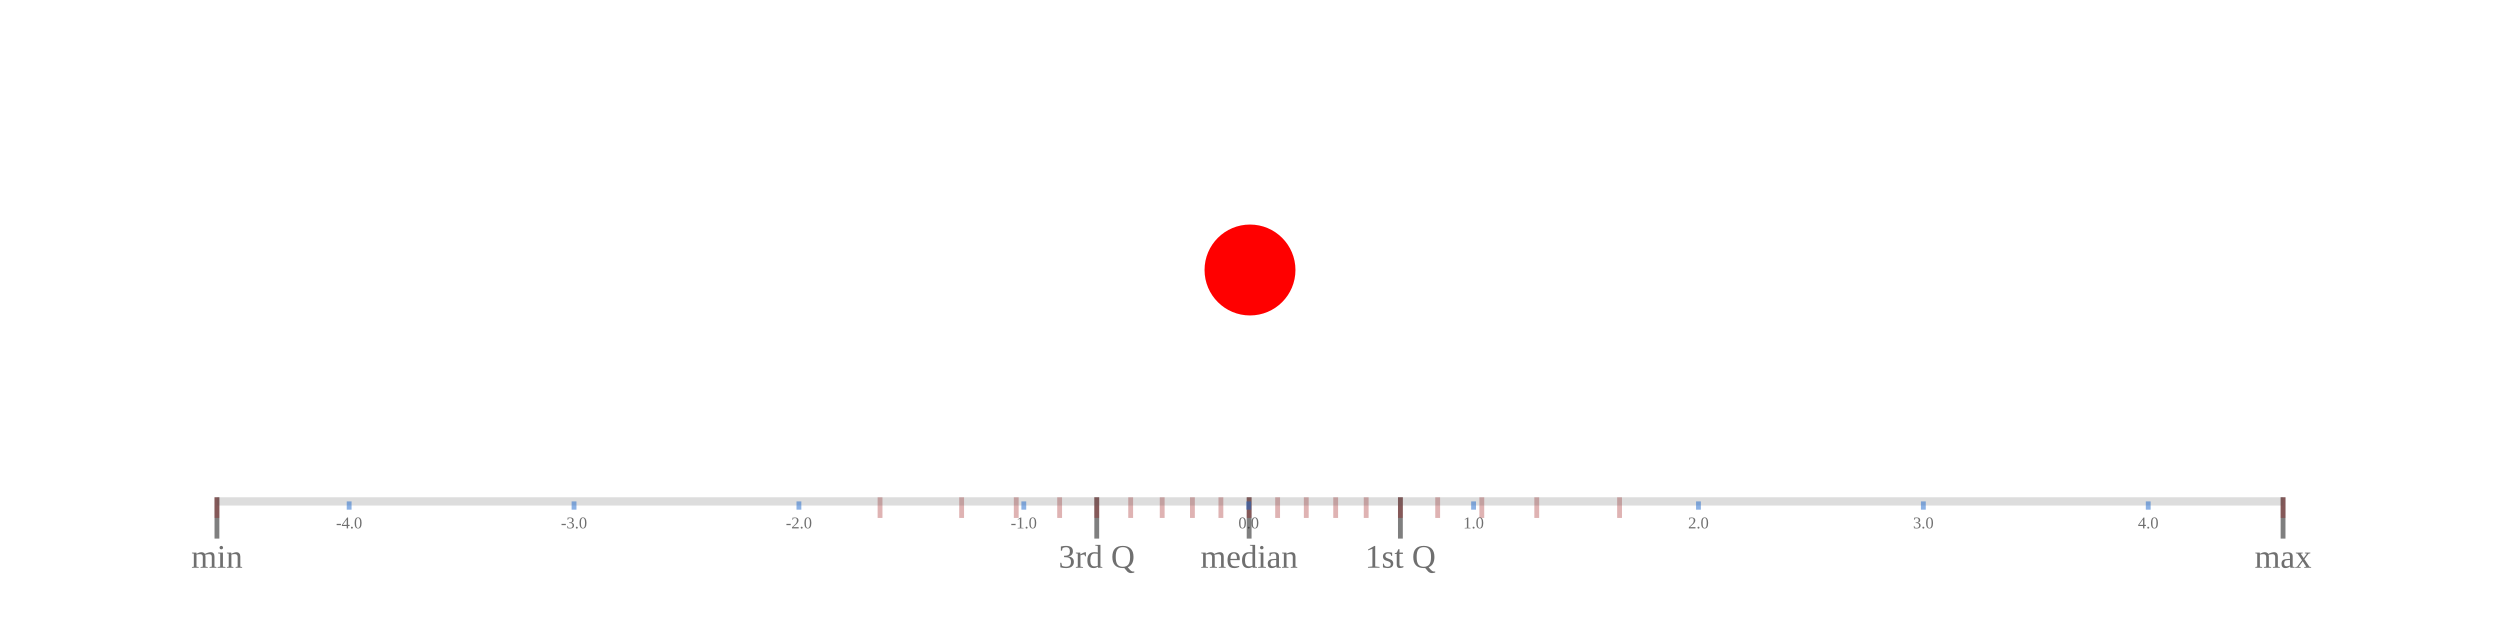
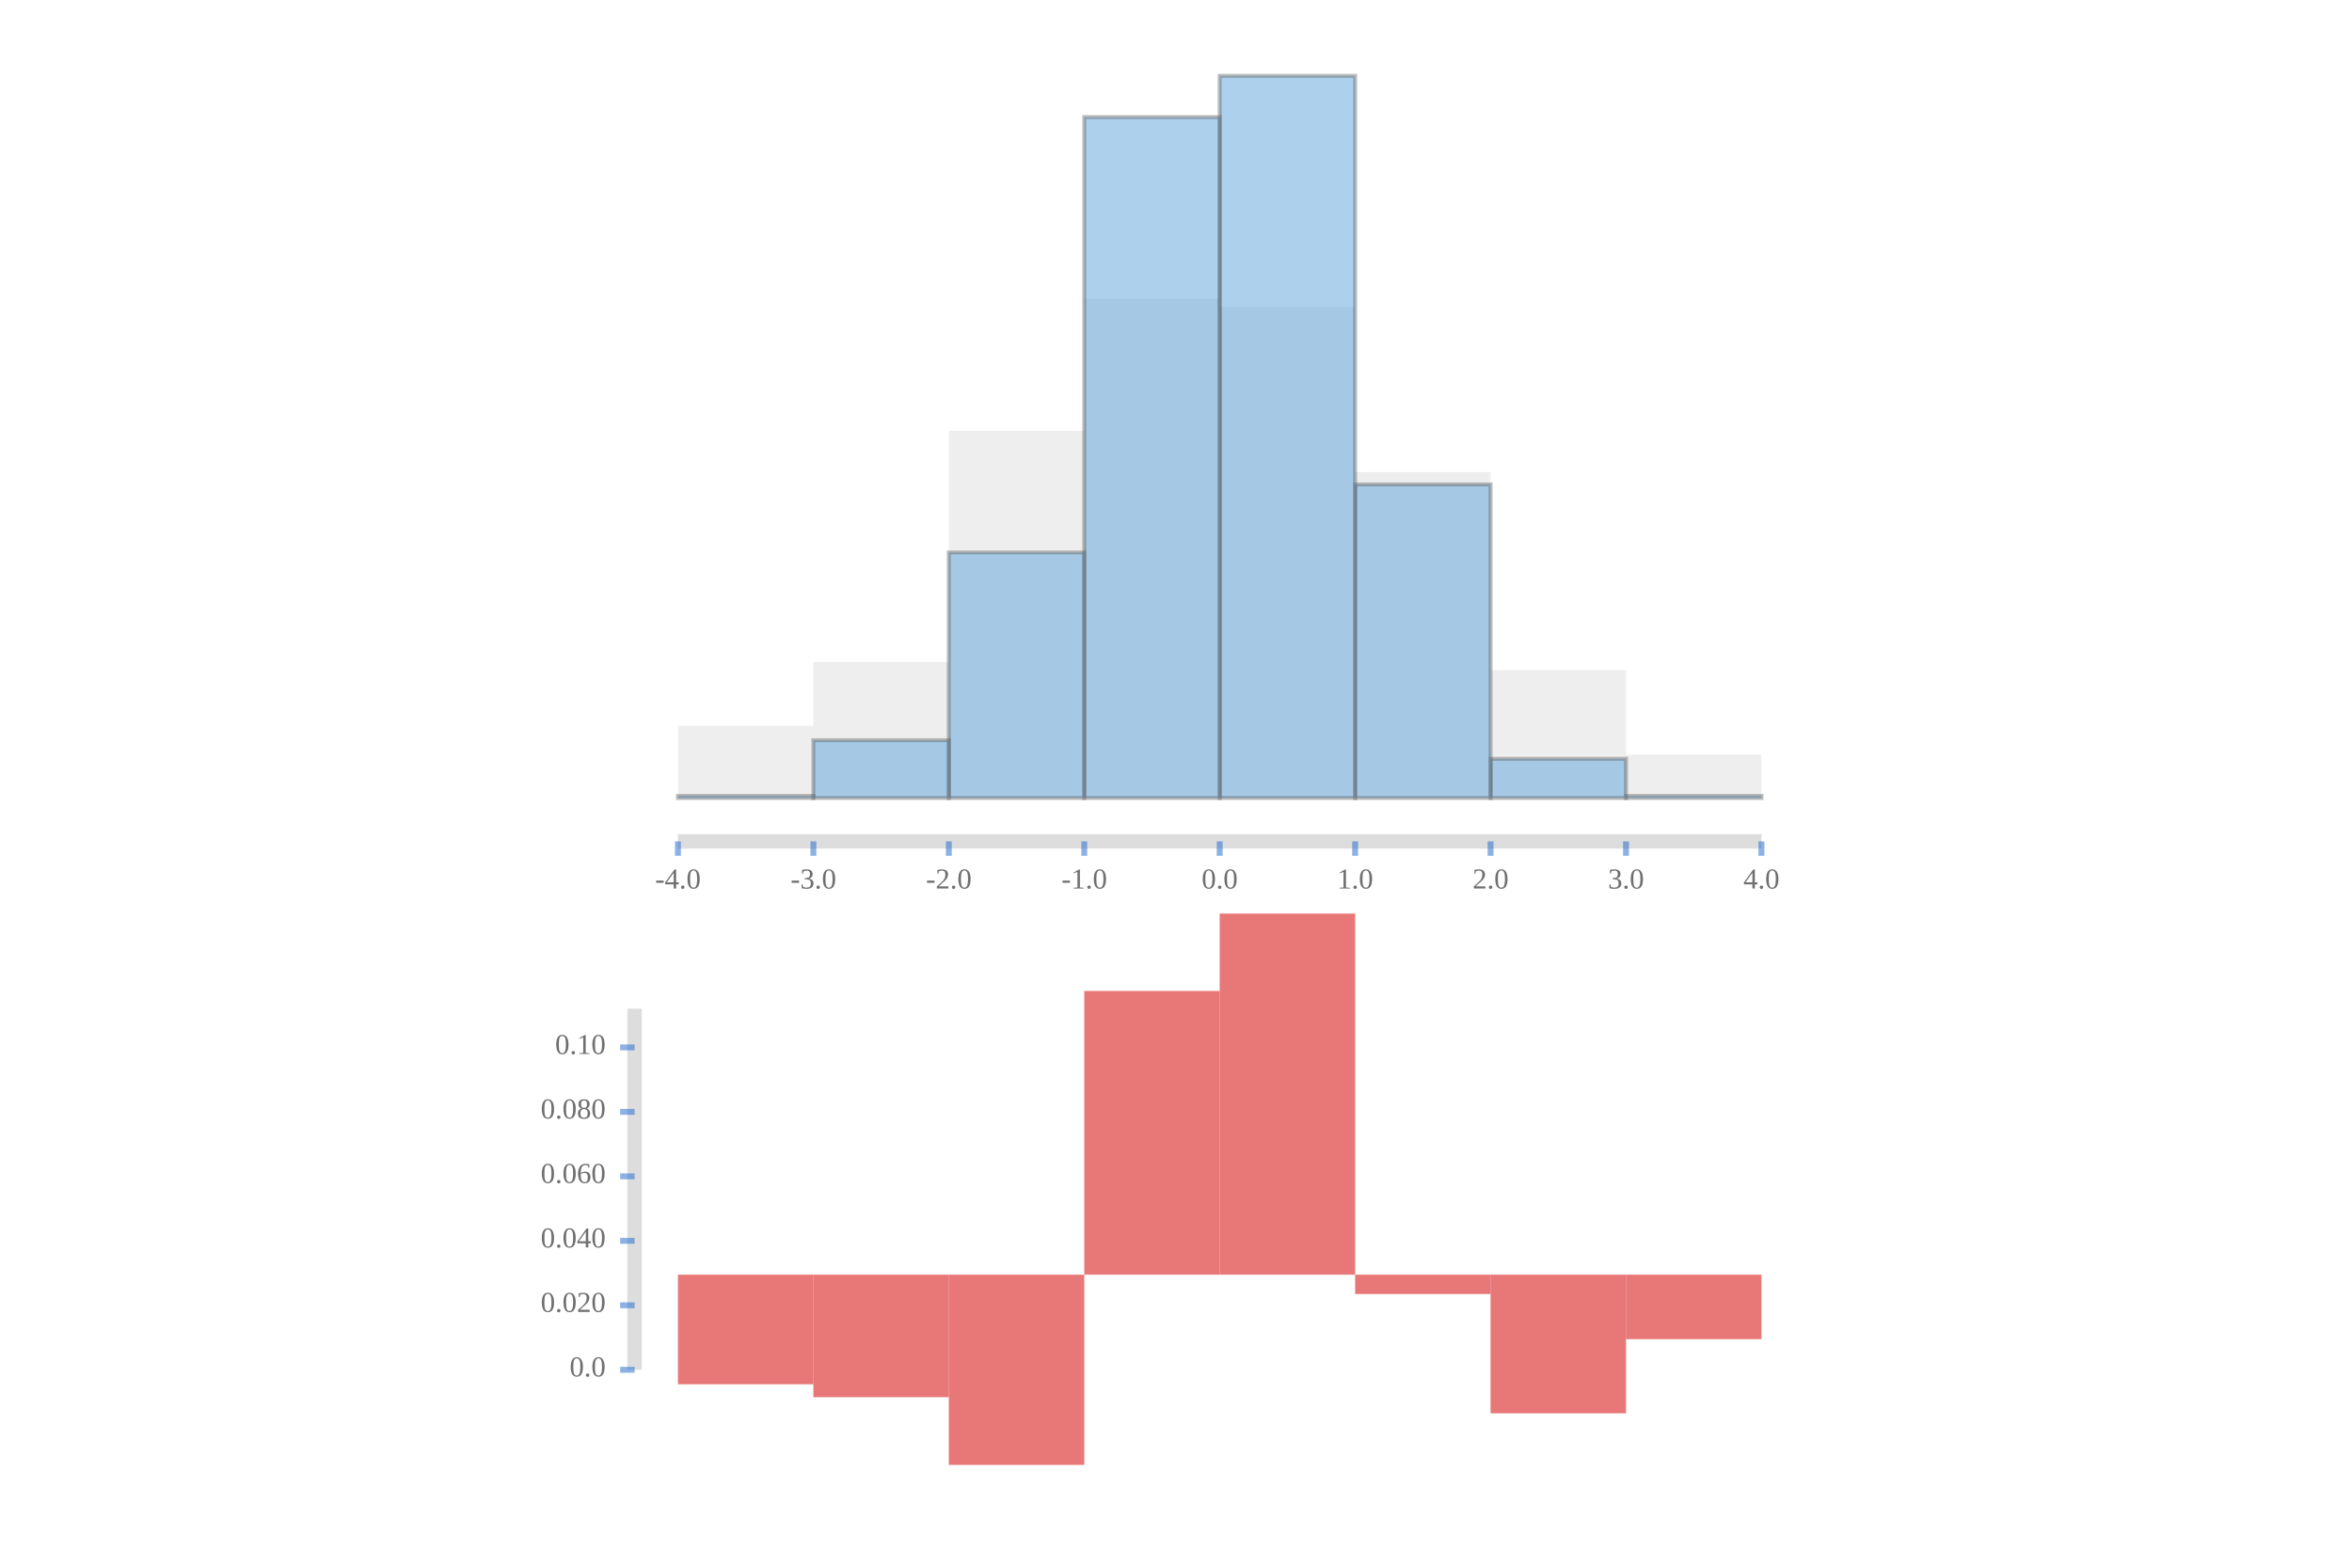
- <svg xmlns="http://www.w3.org/2000/svg" height="150" stroke-opacity="1" viewBox="0 0 600 150" font-size="1" width="600" stroke="rgb(0,0,0)" version="1.1">
+ <svg xmlns="http://www.w3.org/2000/svg" height="400" stroke-opacity="1" viewBox="0 0 600 400" font-size="1" width="600" stroke="rgb(0,0,0)" version="1.1">
  <defs />
-   <g stroke-linejoin="miter" stroke-opacity="0.0" fill-opacity="0.0" stroke="rgb(0,0,0)" stroke-width="0.0" fill="rgb(0,0,0)" stroke-linecap="butt" stroke-miterlimit="10.0">
-     <path d="M 547.934,124.304 l -0,-1.984 h -495.868 l -0,1.984 Z" />
+   <g stroke-linejoin="miter" stroke-opacity="0.0" fill-opacity="0.2" stroke="rgb(0,0,0)" stroke-width="0.0" fill="rgb(85,85,85)" stroke-linecap="butt" stroke-miterlimit="10.0">
+     <path d="M 163.733,349.503 l -0,-92.135 h -3.685 l -0,92.135 Z" />
  </g>
-   <g stroke-linejoin="miter" stroke-opacity="1.0" fill-opacity="0.7" font-size="7.934px" stroke="rgb(0,0,0)" stroke-width="1.161" fill="rgb(51,51,51)" stroke-linecap="butt" stroke-miterlimit="10.0">
-     <text dominant-baseline="text-before-edge" transform="matrix(1,0,0,1,547.9339,131.2463)" stroke="none" text-anchor="middle">max</text>
+   <g stroke-linejoin="miter" stroke-opacity="1.0" fill-opacity="0.7" font-size="7.371px" stroke="rgb(0,0,0)" stroke-width="1.511" fill="rgb(51,51,51)" stroke-linecap="butt" stroke-miterlimit="10.0">
+     <text dominant-baseline="middle" transform="matrix(1,0,0,1,154.5191,267.2403)" stroke="none" text-anchor="end">0.10</text>
  </g>
-   <g stroke-linejoin="miter" stroke-opacity="0.5" fill-opacity="0.0" stroke="rgb(0,0,0)" stroke-width="1.161" fill="rgb(0,0,0)" stroke-linecap="butt" stroke-miterlimit="10.0">
-     <path d="M 547.934,119.346 v 9.917 " />
+   <g stroke-linejoin="miter" stroke-opacity="0.5" fill-opacity="0.0" stroke="rgb(26,102,204)" stroke-width="1.511" fill="rgb(0,0,0)" stroke-linecap="butt" stroke-miterlimit="10.0">
+     <path d="M 158.204,267.24 h 3.685 " />
  </g>
-   <g stroke-linejoin="miter" stroke-opacity="1.0" fill-opacity="0.7" font-size="7.934px" stroke="rgb(0,0,0)" stroke-width="1.161" fill="rgb(51,51,51)" stroke-linecap="butt" stroke-miterlimit="10.0">
-     <text dominant-baseline="text-before-edge" transform="matrix(1,0,0,1,336.0971,131.2463)" stroke="none" text-anchor="middle">1st Q</text>
+   <g stroke-linejoin="miter" stroke-opacity="1.0" fill-opacity="0.7" font-size="7.371px" stroke="rgb(0,0,0)" stroke-width="1.511" fill="rgb(51,51,51)" stroke-linecap="butt" stroke-miterlimit="10.0">
+     <text dominant-baseline="middle" transform="matrix(1,0,0,1,154.5191,283.693)" stroke="none" text-anchor="end">0.080</text>
  </g>
-   <g stroke-linejoin="miter" stroke-opacity="0.5" fill-opacity="0.0" stroke="rgb(0,0,0)" stroke-width="1.161" fill="rgb(0,0,0)" stroke-linecap="butt" stroke-miterlimit="10.0">
-     <path d="M 336.097,119.346 v 9.917 " />
+   <g stroke-linejoin="miter" stroke-opacity="0.5" fill-opacity="0.0" stroke="rgb(26,102,204)" stroke-width="1.511" fill="rgb(0,0,0)" stroke-linecap="butt" stroke-miterlimit="10.0">
+     <path d="M 158.204,283.693 h 3.685 " />
  </g>
-   <g stroke-linejoin="miter" stroke-opacity="1.0" fill-opacity="0.7" font-size="7.934px" stroke="rgb(0,0,0)" stroke-width="1.161" fill="rgb(51,51,51)" stroke-linecap="butt" stroke-miterlimit="10.0">
-     <text dominant-baseline="text-before-edge" transform="matrix(1,0,0,1,299.7938,131.2463)" stroke="none" text-anchor="middle">median</text>
+   <g stroke-linejoin="miter" stroke-opacity="1.0" fill-opacity="0.7" font-size="7.371px" stroke="rgb(0,0,0)" stroke-width="1.511" fill="rgb(51,51,51)" stroke-linecap="butt" stroke-miterlimit="10.0">
+     <text dominant-baseline="middle" transform="matrix(1,0,0,1,154.5191,300.1456)" stroke="none" text-anchor="end">0.060</text>
  </g>
-   <g stroke-linejoin="miter" stroke-opacity="0.5" fill-opacity="0.0" stroke="rgb(0,0,0)" stroke-width="1.161" fill="rgb(0,0,0)" stroke-linecap="butt" stroke-miterlimit="10.0">
-     <path d="M 299.794,119.346 v 9.917 " />
+   <g stroke-linejoin="miter" stroke-opacity="0.5" fill-opacity="0.0" stroke="rgb(26,102,204)" stroke-width="1.511" fill="rgb(0,0,0)" stroke-linecap="butt" stroke-miterlimit="10.0">
+     <path d="M 158.204,300.146 h 3.685 " />
  </g>
-   <g stroke-linejoin="miter" stroke-opacity="1.0" fill-opacity="0.7" font-size="7.934px" stroke="rgb(0,0,0)" stroke-width="1.161" fill="rgb(51,51,51)" stroke-linecap="butt" stroke-miterlimit="10.0">
-     <text dominant-baseline="text-before-edge" transform="matrix(1,0,0,1,263.2212,131.2463)" stroke="none" text-anchor="middle">3rd Q</text>
+   <g stroke-linejoin="miter" stroke-opacity="1.0" fill-opacity="0.7" font-size="7.371px" stroke="rgb(0,0,0)" stroke-width="1.511" fill="rgb(51,51,51)" stroke-linecap="butt" stroke-miterlimit="10.0">
+     <text dominant-baseline="middle" transform="matrix(1,0,0,1,154.5191,316.5983)" stroke="none" text-anchor="end">0.040</text>
  </g>
-   <g stroke-linejoin="miter" stroke-opacity="0.5" fill-opacity="0.0" stroke="rgb(0,0,0)" stroke-width="1.161" fill="rgb(0,0,0)" stroke-linecap="butt" stroke-miterlimit="10.0">
-     <path d="M 263.221,119.346 v 9.917 " />
+   <g stroke-linejoin="miter" stroke-opacity="0.5" fill-opacity="0.0" stroke="rgb(26,102,204)" stroke-width="1.511" fill="rgb(0,0,0)" stroke-linecap="butt" stroke-miterlimit="10.0">
+     <path d="M 158.204,316.598 h 3.685 " />
  </g>
-   <g stroke-linejoin="miter" stroke-opacity="1.0" fill-opacity="0.7" font-size="7.934px" stroke="rgb(0,0,0)" stroke-width="1.161" fill="rgb(51,51,51)" stroke-linecap="butt" stroke-miterlimit="10.0">
-     <text dominant-baseline="text-before-edge" transform="matrix(1,0,0,1,52.0661,131.2463)" stroke="none" text-anchor="middle">min</text>
+   <g stroke-linejoin="miter" stroke-opacity="1.0" fill-opacity="0.7" font-size="7.371px" stroke="rgb(0,0,0)" stroke-width="1.511" fill="rgb(51,51,51)" stroke-linecap="butt" stroke-miterlimit="10.0">
+     <text dominant-baseline="middle" transform="matrix(1,0,0,1,154.5191,333.0509)" stroke="none" text-anchor="end">0.020</text>
  </g>
-   <g stroke-linejoin="miter" stroke-opacity="0.5" fill-opacity="0.0" stroke="rgb(0,0,0)" stroke-width="1.161" fill="rgb(0,0,0)" stroke-linecap="butt" stroke-miterlimit="10.0">
-     <path d="M 52.066,119.346 v 9.917 " />
+   <g stroke-linejoin="miter" stroke-opacity="0.5" fill-opacity="0.0" stroke="rgb(26,102,204)" stroke-width="1.511" fill="rgb(0,0,0)" stroke-linecap="butt" stroke-miterlimit="10.0">
+     <path d="M 158.204,333.051 h 3.685 " />
+   </g>
+   <g stroke-linejoin="miter" stroke-opacity="1.0" fill-opacity="0.7" font-size="7.371px" stroke="rgb(0,0,0)" stroke-width="1.511" fill="rgb(51,51,51)" stroke-linecap="butt" stroke-miterlimit="10.0">
+     <text dominant-baseline="middle" transform="matrix(1,0,0,1,154.5191,349.5035)" stroke="none" text-anchor="end">0.0</text>
+   </g>
+   <g stroke-linejoin="miter" stroke-opacity="0.5" fill-opacity="0.0" stroke="rgb(26,102,204)" stroke-width="1.511" fill="rgb(0,0,0)" stroke-linecap="butt" stroke-miterlimit="10.0">
+     <path d="M 158.204,349.503 h 3.685 " />
  </g>
  <g stroke-linejoin="miter" stroke-opacity="0.0" fill-opacity="0.0" stroke="rgb(0,0,0)" stroke-width="0.0" fill="rgb(0,0,0)" stroke-linecap="butt" stroke-miterlimit="10.0">
-     <path d="M 547.934,114.387 l -0,-99.174 h -495.868 l -0,99.174 Z" />
+     <path d="M 449.351,349.503 l -0,-92.135 h -276.404 l -0,92.135 Z" />
+   </g>
+   <g stroke-linejoin="miter" stroke-opacity="0.0" fill-opacity="0.8" stroke="rgb(0,0,0)" stroke-width="1.0" fill="rgb(226,85,85)" stroke-linecap="butt" stroke-miterlimit="10.0">
+     <path d="M 449.351,325.236 l -0,16.453 h -34.551 l -0,-16.453 Z" />
+   </g>
+   <g stroke-linejoin="miter" stroke-opacity="0.0" fill-opacity="0.8" stroke="rgb(0,0,0)" stroke-width="1.0" fill="rgb(226,85,85)" stroke-linecap="butt" stroke-miterlimit="10.0">
+     <path d="M 414.8,325.236 l -0,35.373 h -34.551 l -0,-35.373 Z" />
+   </g>
+   <g stroke-linejoin="miter" stroke-opacity="0.0" fill-opacity="0.8" stroke="rgb(0,0,0)" stroke-width="1.0" fill="rgb(226,85,85)" stroke-linecap="butt" stroke-miterlimit="10.0">
+     <path d="M 380.249,325.236 l -0,4.936 h -34.551 l -0,-4.936 Z" />
+   </g>
+   <g stroke-linejoin="miter" stroke-opacity="0.0" fill-opacity="0.8" stroke="rgb(0,0,0)" stroke-width="1.0" fill="rgb(226,85,85)" stroke-linecap="butt" stroke-miterlimit="10.0">
+     <path d="M 345.699,325.236 l -0,-92.135 h -34.551 l -0,92.135 Z" />
+   </g>
+   <g stroke-linejoin="miter" stroke-opacity="0.0" fill-opacity="0.8" stroke="rgb(0,0,0)" stroke-width="1.0" fill="rgb(226,85,85)" stroke-linecap="butt" stroke-miterlimit="10.0">
+     <path d="M 311.148,325.236 l -0,-72.392 h -34.551 l -0,72.392 Z" />
+   </g>
+   <g stroke-linejoin="miter" stroke-opacity="0.0" fill-opacity="0.8" stroke="rgb(0,0,0)" stroke-width="1.0" fill="rgb(226,85,85)" stroke-linecap="butt" stroke-miterlimit="10.0">
+     <path d="M 276.598,325.236 l -0,48.535 h -34.551 l -0,-48.535 Z" />
+   </g>
+   <g stroke-linejoin="miter" stroke-opacity="0.0" fill-opacity="0.8" stroke="rgb(0,0,0)" stroke-width="1.0" fill="rgb(226,85,85)" stroke-linecap="butt" stroke-miterlimit="10.0">
+     <path d="M 242.047,325.236 l -0,31.26 h -34.551 l -0,-31.26 Z" />
+   </g>
+   <g stroke-linejoin="miter" stroke-opacity="0.0" fill-opacity="0.8" stroke="rgb(0,0,0)" stroke-width="1.0" fill="rgb(226,85,85)" stroke-linecap="butt" stroke-miterlimit="10.0">
+     <path d="M 207.497,325.236 l -0,27.97 h -34.551 l -0,-27.97 Z" />
+   </g>
+   <g stroke-linejoin="miter" stroke-opacity="0.0" fill-opacity="0.2" stroke="rgb(0,0,0)" stroke-width="0.0" fill="rgb(85,85,85)" stroke-linecap="butt" stroke-miterlimit="10.0">
+     <path d="M 449.351,216.517 l -0,-3.685 h -276.404 l -0,3.685 Z" />
+   </g>
+   <g stroke-linejoin="miter" stroke-opacity="1.0" fill-opacity="0.7" font-size="7.371px" stroke="rgb(0,0,0)" stroke-width="1.511" fill="rgb(51,51,51)" stroke-linecap="butt" stroke-miterlimit="10.0">
+     <text dominant-baseline="text-before-edge" transform="matrix(1,0,0,1,449.3505,222.0449)" stroke="none" text-anchor="middle">4.0</text>
+   </g>
+   <g stroke-linejoin="miter" stroke-opacity="0.5" fill-opacity="0.0" stroke="rgb(26,102,204)" stroke-width="1.511" fill="rgb(0,0,0)" stroke-linecap="butt" stroke-miterlimit="10.0">
+     <path d="M 449.351,214.674 v 3.685 " />
+   </g>
+   <g stroke-linejoin="miter" stroke-opacity="1.0" fill-opacity="0.7" font-size="7.371px" stroke="rgb(0,0,0)" stroke-width="1.511" fill="rgb(51,51,51)" stroke-linecap="butt" stroke-miterlimit="10.0">
+     <text dominant-baseline="text-before-edge" transform="matrix(1,0,0,1,414.8,222.0449)" stroke="none" text-anchor="middle">3.0</text>
+   </g>
+   <g stroke-linejoin="miter" stroke-opacity="0.5" fill-opacity="0.0" stroke="rgb(26,102,204)" stroke-width="1.511" fill="rgb(0,0,0)" stroke-linecap="butt" stroke-miterlimit="10.0">
+     <path d="M 414.8,214.674 v 3.685 " />
+   </g>
+   <g stroke-linejoin="miter" stroke-opacity="1.0" fill-opacity="0.7" font-size="7.371px" stroke="rgb(0,0,0)" stroke-width="1.511" fill="rgb(51,51,51)" stroke-linecap="butt" stroke-miterlimit="10.0">
+     <text dominant-baseline="text-before-edge" transform="matrix(1,0,0,1,380.2494,222.0449)" stroke="none" text-anchor="middle">2.0</text>
+   </g>
+   <g stroke-linejoin="miter" stroke-opacity="0.5" fill-opacity="0.0" stroke="rgb(26,102,204)" stroke-width="1.511" fill="rgb(0,0,0)" stroke-linecap="butt" stroke-miterlimit="10.0">
+     <path d="M 380.249,214.674 v 3.685 " />
+   </g>
+   <g stroke-linejoin="miter" stroke-opacity="1.0" fill-opacity="0.7" font-size="7.371px" stroke="rgb(0,0,0)" stroke-width="1.511" fill="rgb(51,51,51)" stroke-linecap="butt" stroke-miterlimit="10.0">
+     <text dominant-baseline="text-before-edge" transform="matrix(1,0,0,1,345.6989,222.0449)" stroke="none" text-anchor="middle">1.0</text>
+   </g>
+   <g stroke-linejoin="miter" stroke-opacity="0.5" fill-opacity="0.0" stroke="rgb(26,102,204)" stroke-width="1.511" fill="rgb(0,0,0)" stroke-linecap="butt" stroke-miterlimit="10.0">
+     <path d="M 345.699,214.674 v 3.685 " />
+   </g>
+   <g stroke-linejoin="miter" stroke-opacity="1.0" fill-opacity="0.7" font-size="7.371px" stroke="rgb(0,0,0)" stroke-width="1.511" fill="rgb(51,51,51)" stroke-linecap="butt" stroke-miterlimit="10.0">
+     <text dominant-baseline="text-before-edge" transform="matrix(1,0,0,1,311.1483,222.0449)" stroke="none" text-anchor="middle">0.0</text>
+   </g>
+   <g stroke-linejoin="miter" stroke-opacity="0.5" fill-opacity="0.0" stroke="rgb(26,102,204)" stroke-width="1.511" fill="rgb(0,0,0)" stroke-linecap="butt" stroke-miterlimit="10.0">
+     <path d="M 311.148,214.674 v 3.685 " />
+   </g>
+   <g stroke-linejoin="miter" stroke-opacity="1.0" fill-opacity="0.7" font-size="7.371px" stroke="rgb(0,0,0)" stroke-width="1.511" fill="rgb(51,51,51)" stroke-linecap="butt" stroke-miterlimit="10.0">
+     <text dominant-baseline="text-before-edge" transform="matrix(1,0,0,1,276.5978,222.0449)" stroke="none" text-anchor="middle">-1.0</text>
+   </g>
+   <g stroke-linejoin="miter" stroke-opacity="0.5" fill-opacity="0.0" stroke="rgb(26,102,204)" stroke-width="1.511" fill="rgb(0,0,0)" stroke-linecap="butt" stroke-miterlimit="10.0">
+     <path d="M 276.598,214.674 v 3.685 " />
+   </g>
+   <g stroke-linejoin="miter" stroke-opacity="1.0" fill-opacity="0.7" font-size="7.371px" stroke="rgb(0,0,0)" stroke-width="1.511" fill="rgb(51,51,51)" stroke-linecap="butt" stroke-miterlimit="10.0">
+     <text dominant-baseline="text-before-edge" transform="matrix(1,0,0,1,242.0472,222.0449)" stroke="none" text-anchor="middle">-2.0</text>
+   </g>
+   <g stroke-linejoin="miter" stroke-opacity="0.5" fill-opacity="0.0" stroke="rgb(26,102,204)" stroke-width="1.511" fill="rgb(0,0,0)" stroke-linecap="butt" stroke-miterlimit="10.0">
+     <path d="M 242.047,214.674 v 3.685 " />
+   </g>
+   <g stroke-linejoin="miter" stroke-opacity="1.0" fill-opacity="0.7" font-size="7.371px" stroke="rgb(0,0,0)" stroke-width="1.511" fill="rgb(51,51,51)" stroke-linecap="butt" stroke-miterlimit="10.0">
+     <text dominant-baseline="text-before-edge" transform="matrix(1,0,0,1,207.4966,222.0449)" stroke="none" text-anchor="middle">-3.0</text>
+   </g>
+   <g stroke-linejoin="miter" stroke-opacity="0.5" fill-opacity="0.0" stroke="rgb(26,102,204)" stroke-width="1.511" fill="rgb(0,0,0)" stroke-linecap="butt" stroke-miterlimit="10.0">
+     <path d="M 207.497,214.674 v 3.685 " />
+   </g>
+   <g stroke-linejoin="miter" stroke-opacity="1.0" fill-opacity="0.7" font-size="7.371px" stroke="rgb(0,0,0)" stroke-width="1.511" fill="rgb(51,51,51)" stroke-linecap="butt" stroke-miterlimit="10.0">
+     <text dominant-baseline="text-before-edge" transform="matrix(1,0,0,1,172.9461,222.0449)" stroke="none" text-anchor="middle">-4.0</text>
+   </g>
+   <g stroke-linejoin="miter" stroke-opacity="0.5" fill-opacity="0.0" stroke="rgb(26,102,204)" stroke-width="1.511" fill="rgb(0,0,0)" stroke-linecap="butt" stroke-miterlimit="10.0">
+     <path d="M 172.946,214.674 v 3.685 " />
  </g>
  <g stroke-linejoin="miter" stroke-opacity="0.0" fill-opacity="0.0" stroke="rgb(0,0,0)" stroke-width="0.0" fill="rgb(0,0,0)" stroke-linecap="butt" stroke-miterlimit="10.0">
-     <path d="M 547.934,121.825 l -0,-1.984 h -495.868 l -0,1.984 Z" />
+     <path d="M 449.351,203.618 l -0,-184.27 h -276.404 l -0,184.27 Z" />
  </g>
-   <g stroke-linejoin="miter" stroke-opacity="1.0" fill-opacity="0.7" font-size="3.967px" stroke="rgb(0,0,0)" stroke-width="1.161" fill="rgb(51,51,51)" stroke-linecap="butt" stroke-miterlimit="10.0">
-     <text dominant-baseline="text-before-edge" transform="matrix(1,0,0,1,547.9339,126.2876)" stroke="none" text-anchor="middle" />
+   <g stroke-linejoin="miter" stroke-opacity="0.0" fill-opacity="0.1" stroke="rgb(0,0,0)" stroke-width="1.0" fill="rgb(85,85,85)" stroke-linecap="butt" stroke-miterlimit="10.0">
+     <path d="M 449.351,203.618 l -0,-11.056 h -34.551 l -0,11.056 Z" />
  </g>
-   <g stroke-linejoin="miter" stroke-opacity="0.3" fill-opacity="0.0" stroke="rgb(149,0,0)" stroke-width="1.161" fill="rgb(0,0,0)" stroke-linecap="butt" stroke-miterlimit="10.0">
-     <path d="M 547.934,119.346 v 4.959 " />
+   <g stroke-linejoin="miter" stroke-opacity="0.0" fill-opacity="0.1" stroke="rgb(0,0,0)" stroke-width="1.0" fill="rgb(85,85,85)" stroke-linecap="butt" stroke-miterlimit="10.0">
+     <path d="M 414.8,203.618 l -0,-32.642 h -34.551 l -0,32.642 Z" />
  </g>
-   <g stroke-linejoin="miter" stroke-opacity="1.0" fill-opacity="0.7" font-size="3.967px" stroke="rgb(0,0,0)" stroke-width="1.161" fill="rgb(51,51,51)" stroke-linecap="butt" stroke-miterlimit="10.0">
-     <text dominant-baseline="text-before-edge" transform="matrix(1,0,0,1,388.6951,126.2876)" stroke="none" text-anchor="middle" />
+   <g stroke-linejoin="miter" stroke-opacity="0.0" fill-opacity="0.1" stroke="rgb(0,0,0)" stroke-width="1.0" fill="rgb(85,85,85)" stroke-linecap="butt" stroke-miterlimit="10.0">
+     <path d="M 380.249,203.618 l -0,-83.185 h -34.551 l -0,83.185 Z" />
  </g>
-   <g stroke-linejoin="miter" stroke-opacity="0.3" fill-opacity="0.0" stroke="rgb(149,0,0)" stroke-width="1.161" fill="rgb(0,0,0)" stroke-linecap="butt" stroke-miterlimit="10.0">
-     <path d="M 388.695,119.346 v 4.959 " />
+   <g stroke-linejoin="miter" stroke-opacity="0.0" fill-opacity="0.1" stroke="rgb(0,0,0)" stroke-width="1.0" fill="rgb(85,85,85)" stroke-linecap="butt" stroke-miterlimit="10.0">
+     <path d="M 345.699,203.618 l -0,-125.303 h -34.551 l -0,125.303 Z" />
  </g>
-   <g stroke-linejoin="miter" stroke-opacity="1.0" fill-opacity="0.7" font-size="3.967px" stroke="rgb(0,0,0)" stroke-width="1.161" fill="rgb(51,51,51)" stroke-linecap="butt" stroke-miterlimit="10.0">
-     <text dominant-baseline="text-before-edge" transform="matrix(1,0,0,1,368.8192,126.2876)" stroke="none" text-anchor="middle" />
+   <g stroke-linejoin="miter" stroke-opacity="0.0" fill-opacity="0.1" stroke="rgb(0,0,0)" stroke-width="1.0" fill="rgb(85,85,85)" stroke-linecap="butt" stroke-miterlimit="10.0">
+     <path d="M 311.148,203.618 l -0,-127.409 h -34.551 l -0,127.409 Z" />
  </g>
-   <g stroke-linejoin="miter" stroke-opacity="0.3" fill-opacity="0.0" stroke="rgb(149,0,0)" stroke-width="1.161" fill="rgb(0,0,0)" stroke-linecap="butt" stroke-miterlimit="10.0">
-     <path d="M 368.819,119.346 v 4.959 " />
+   <g stroke-linejoin="miter" stroke-opacity="0.0" fill-opacity="0.1" stroke="rgb(0,0,0)" stroke-width="1.0" fill="rgb(85,85,85)" stroke-linecap="butt" stroke-miterlimit="10.0">
+     <path d="M 276.598,203.618 l -0,-93.714 h -34.551 l -0,93.714 Z" />
  </g>
-   <g stroke-linejoin="miter" stroke-opacity="1.0" fill-opacity="0.7" font-size="3.967px" stroke="rgb(0,0,0)" stroke-width="1.161" fill="rgb(51,51,51)" stroke-linecap="butt" stroke-miterlimit="10.0">
-     <text dominant-baseline="text-before-edge" transform="matrix(1,0,0,1,355.6336,126.2876)" stroke="none" text-anchor="middle" />
+   <g stroke-linejoin="miter" stroke-opacity="0.0" fill-opacity="0.1" stroke="rgb(0,0,0)" stroke-width="1.0" fill="rgb(85,85,85)" stroke-linecap="butt" stroke-miterlimit="10.0">
+     <path d="M 242.047,203.618 l -0,-34.748 h -34.551 l -0,34.748 Z" />
  </g>
-   <g stroke-linejoin="miter" stroke-opacity="0.3" fill-opacity="0.0" stroke="rgb(149,0,0)" stroke-width="1.161" fill="rgb(0,0,0)" stroke-linecap="butt" stroke-miterlimit="10.0">
-     <path d="M 355.634,119.346 v 4.959 " />
+   <g stroke-linejoin="miter" stroke-opacity="0.0" fill-opacity="0.1" stroke="rgb(0,0,0)" stroke-width="1.0" fill="rgb(85,85,85)" stroke-linecap="butt" stroke-miterlimit="10.0">
+     <path d="M 207.497,203.618 l -0,-18.427 h -34.551 l -0,18.427 Z" />
  </g>
-   <g stroke-linejoin="miter" stroke-opacity="1.0" fill-opacity="0.7" font-size="3.967px" stroke="rgb(0,0,0)" stroke-width="1.161" fill="rgb(51,51,51)" stroke-linecap="butt" stroke-miterlimit="10.0">
-     <text dominant-baseline="text-before-edge" transform="matrix(1,0,0,1,345.0409,126.2876)" stroke="none" text-anchor="middle" />
+   <g stroke-linejoin="miter" stroke-opacity="0.4" fill-opacity="0.5" stroke="rgb(85,85,85)" stroke-width="1.0" fill="rgb(93,165,218)" stroke-linecap="butt" stroke-miterlimit="10.0">
+     <path d="M 449.351,203.618 l -0,-0.526 h -34.551 l -0,0.526 Z" />
  </g>
-   <g stroke-linejoin="miter" stroke-opacity="0.3" fill-opacity="0.0" stroke="rgb(149,0,0)" stroke-width="1.161" fill="rgb(0,0,0)" stroke-linecap="butt" stroke-miterlimit="10.0">
-     <path d="M 345.041,119.346 v 4.959 " />
+   <g stroke-linejoin="miter" stroke-opacity="0.4" fill-opacity="0.5" stroke="rgb(85,85,85)" stroke-width="1.0" fill="rgb(93,165,218)" stroke-linecap="butt" stroke-miterlimit="10.0">
+     <path d="M 414.8,203.618 l -0,-10.003 h -34.551 l -0,10.003 Z" />
  </g>
-   <g stroke-linejoin="miter" stroke-opacity="1.0" fill-opacity="0.7" font-size="3.967px" stroke="rgb(0,0,0)" stroke-width="1.161" fill="rgb(51,51,51)" stroke-linecap="butt" stroke-miterlimit="10.0">
-     <text dominant-baseline="text-before-edge" transform="matrix(1,0,0,1,336.0971,126.2876)" stroke="none" text-anchor="middle" />
+   <g stroke-linejoin="miter" stroke-opacity="0.4" fill-opacity="0.5" stroke="rgb(85,85,85)" stroke-width="1.0" fill="rgb(93,165,218)" stroke-linecap="butt" stroke-miterlimit="10.0">
+     <path d="M 380.249,203.618 l -0,-80.026 h -34.551 l -0,80.026 Z" />
  </g>
-   <g stroke-linejoin="miter" stroke-opacity="0.3" fill-opacity="0.0" stroke="rgb(149,0,0)" stroke-width="1.161" fill="rgb(0,0,0)" stroke-linecap="butt" stroke-miterlimit="10.0">
-     <path d="M 336.097,119.346 v 4.959 " />
+   <g stroke-linejoin="miter" stroke-opacity="0.4" fill-opacity="0.5" stroke="rgb(85,85,85)" stroke-width="1.0" fill="rgb(93,165,218)" stroke-linecap="butt" stroke-miterlimit="10.0">
+     <path d="M 345.699,203.618 l -0,-184.27 h -34.551 l -0,184.27 Z" />
  </g>
-   <g stroke-linejoin="miter" stroke-opacity="1.0" fill-opacity="0.7" font-size="3.967px" stroke="rgb(0,0,0)" stroke-width="1.161" fill="rgb(51,51,51)" stroke-linecap="butt" stroke-miterlimit="10.0">
-     <text dominant-baseline="text-before-edge" transform="matrix(1,0,0,1,327.8832,126.2876)" stroke="none" text-anchor="middle" />
+   <g stroke-linejoin="miter" stroke-opacity="0.4" fill-opacity="0.5" stroke="rgb(85,85,85)" stroke-width="1.0" fill="rgb(93,165,218)" stroke-linecap="butt" stroke-miterlimit="10.0">
+     <path d="M 311.148,203.618 l -0,-173.74 h -34.551 l -0,173.74 Z" />
  </g>
-   <g stroke-linejoin="miter" stroke-opacity="0.3" fill-opacity="0.0" stroke="rgb(149,0,0)" stroke-width="1.161" fill="rgb(0,0,0)" stroke-linecap="butt" stroke-miterlimit="10.0">
-     <path d="M 327.883,119.346 v 4.959 " />
+   <g stroke-linejoin="miter" stroke-opacity="0.4" fill-opacity="0.5" stroke="rgb(85,85,85)" stroke-width="1.0" fill="rgb(93,165,218)" stroke-linecap="butt" stroke-miterlimit="10.0">
+     <path d="M 276.598,203.618 l -0,-62.652 h -34.551 l -0,62.652 Z" />
  </g>
-   <g stroke-linejoin="miter" stroke-opacity="1.0" fill-opacity="0.7" font-size="3.967px" stroke="rgb(0,0,0)" stroke-width="1.161" fill="rgb(51,51,51)" stroke-linecap="butt" stroke-miterlimit="10.0">
-     <text dominant-baseline="text-before-edge" transform="matrix(1,0,0,1,320.5632,126.2876)" stroke="none" text-anchor="middle" />
+   <g stroke-linejoin="miter" stroke-opacity="0.4" fill-opacity="0.5" stroke="rgb(85,85,85)" stroke-width="1.0" fill="rgb(93,165,218)" stroke-linecap="butt" stroke-miterlimit="10.0">
+     <path d="M 242.047,203.618 l -0,-14.742 h -34.551 l -0,14.742 Z" />
  </g>
-   <g stroke-linejoin="miter" stroke-opacity="0.3" fill-opacity="0.0" stroke="rgb(149,0,0)" stroke-width="1.161" fill="rgb(0,0,0)" stroke-linecap="butt" stroke-miterlimit="10.0">
-     <path d="M 320.563,119.346 v 4.959 " />
-   </g>
-   <g stroke-linejoin="miter" stroke-opacity="1.0" fill-opacity="0.7" font-size="3.967px" stroke="rgb(0,0,0)" stroke-width="1.161" fill="rgb(51,51,51)" stroke-linecap="butt" stroke-miterlimit="10.0">
-     <text dominant-baseline="text-before-edge" transform="matrix(1,0,0,1,313.5075,126.2876)" stroke="none" text-anchor="middle" />
-   </g>
-   <g stroke-linejoin="miter" stroke-opacity="0.3" fill-opacity="0.0" stroke="rgb(149,0,0)" stroke-width="1.161" fill="rgb(0,0,0)" stroke-linecap="butt" stroke-miterlimit="10.0">
-     <path d="M 313.507,119.346 v 4.959 " />
-   </g>
-   <g stroke-linejoin="miter" stroke-opacity="1.0" fill-opacity="0.7" font-size="3.967px" stroke="rgb(0,0,0)" stroke-width="1.161" fill="rgb(51,51,51)" stroke-linecap="butt" stroke-miterlimit="10.0">
-     <text dominant-baseline="text-before-edge" transform="matrix(1,0,0,1,306.6297,126.2876)" stroke="none" text-anchor="middle" />
-   </g>
-   <g stroke-linejoin="miter" stroke-opacity="0.3" fill-opacity="0.0" stroke="rgb(149,0,0)" stroke-width="1.161" fill="rgb(0,0,0)" stroke-linecap="butt" stroke-miterlimit="10.0">
-     <path d="M 306.63,119.346 v 4.959 " />
-   </g>
-   <g stroke-linejoin="miter" stroke-opacity="1.0" fill-opacity="0.7" font-size="3.967px" stroke="rgb(0,0,0)" stroke-width="1.161" fill="rgb(51,51,51)" stroke-linecap="butt" stroke-miterlimit="10.0">
-     <text dominant-baseline="text-before-edge" transform="matrix(1,0,0,1,299.7938,126.2876)" stroke="none" text-anchor="middle" />
-   </g>
-   <g stroke-linejoin="miter" stroke-opacity="0.3" fill-opacity="0.0" stroke="rgb(149,0,0)" stroke-width="1.161" fill="rgb(0,0,0)" stroke-linecap="butt" stroke-miterlimit="10.0">
-     <path d="M 299.794,119.346 v 4.959 " />
-   </g>
-   <g stroke-linejoin="miter" stroke-opacity="1.0" fill-opacity="0.7" font-size="3.967px" stroke="rgb(0,0,0)" stroke-width="1.161" fill="rgb(51,51,51)" stroke-linecap="butt" stroke-miterlimit="10.0">
-     <text dominant-baseline="text-before-edge" transform="matrix(1,0,0,1,293.0139,126.2876)" stroke="none" text-anchor="middle" />
-   </g>
-   <g stroke-linejoin="miter" stroke-opacity="0.3" fill-opacity="0.0" stroke="rgb(149,0,0)" stroke-width="1.161" fill="rgb(0,0,0)" stroke-linecap="butt" stroke-miterlimit="10.0">
-     <path d="M 293.014,119.346 v 4.959 " />
-   </g>
-   <g stroke-linejoin="miter" stroke-opacity="1.0" fill-opacity="0.7" font-size="3.967px" stroke="rgb(0,0,0)" stroke-width="1.161" fill="rgb(51,51,51)" stroke-linecap="butt" stroke-miterlimit="10.0">
-     <text dominant-baseline="text-before-edge" transform="matrix(1,0,0,1,286.1806,126.2876)" stroke="none" text-anchor="middle" />
-   </g>
-   <g stroke-linejoin="miter" stroke-opacity="0.3" fill-opacity="0.0" stroke="rgb(149,0,0)" stroke-width="1.161" fill="rgb(0,0,0)" stroke-linecap="butt" stroke-miterlimit="10.0">
-     <path d="M 286.181,119.346 v 4.959 " />
-   </g>
-   <g stroke-linejoin="miter" stroke-opacity="1.0" fill-opacity="0.7" font-size="3.967px" stroke="rgb(0,0,0)" stroke-width="1.161" fill="rgb(51,51,51)" stroke-linecap="butt" stroke-miterlimit="10.0">
-     <text dominant-baseline="text-before-edge" transform="matrix(1,0,0,1,278.9272,126.2876)" stroke="none" text-anchor="middle" />
-   </g>
-   <g stroke-linejoin="miter" stroke-opacity="0.3" fill-opacity="0.0" stroke="rgb(149,0,0)" stroke-width="1.161" fill="rgb(0,0,0)" stroke-linecap="butt" stroke-miterlimit="10.0">
-     <path d="M 278.927,119.346 v 4.959 " />
-   </g>
-   <g stroke-linejoin="miter" stroke-opacity="1.0" fill-opacity="0.7" font-size="3.967px" stroke="rgb(0,0,0)" stroke-width="1.161" fill="rgb(51,51,51)" stroke-linecap="butt" stroke-miterlimit="10.0">
-     <text dominant-baseline="text-before-edge" transform="matrix(1,0,0,1,271.3621,126.2876)" stroke="none" text-anchor="middle" />
-   </g>
-   <g stroke-linejoin="miter" stroke-opacity="0.3" fill-opacity="0.0" stroke="rgb(149,0,0)" stroke-width="1.161" fill="rgb(0,0,0)" stroke-linecap="butt" stroke-miterlimit="10.0">
-     <path d="M 271.362,119.346 v 4.959 " />
-   </g>
-   <g stroke-linejoin="miter" stroke-opacity="1.0" fill-opacity="0.7" font-size="3.967px" stroke="rgb(0,0,0)" stroke-width="1.161" fill="rgb(51,51,51)" stroke-linecap="butt" stroke-miterlimit="10.0">
-     <text dominant-baseline="text-before-edge" transform="matrix(1,0,0,1,263.2212,126.2876)" stroke="none" text-anchor="middle" />
-   </g>
-   <g stroke-linejoin="miter" stroke-opacity="0.3" fill-opacity="0.0" stroke="rgb(149,0,0)" stroke-width="1.161" fill="rgb(0,0,0)" stroke-linecap="butt" stroke-miterlimit="10.0">
-     <path d="M 263.221,119.346 v 4.959 " />
-   </g>
-   <g stroke-linejoin="miter" stroke-opacity="1.0" fill-opacity="0.7" font-size="3.967px" stroke="rgb(0,0,0)" stroke-width="1.161" fill="rgb(51,51,51)" stroke-linecap="butt" stroke-miterlimit="10.0">
-     <text dominant-baseline="text-before-edge" transform="matrix(1,0,0,1,254.3129,126.2876)" stroke="none" text-anchor="middle" />
-   </g>
-   <g stroke-linejoin="miter" stroke-opacity="0.3" fill-opacity="0.0" stroke="rgb(149,0,0)" stroke-width="1.161" fill="rgb(0,0,0)" stroke-linecap="butt" stroke-miterlimit="10.0">
-     <path d="M 254.313,119.346 v 4.959 " />
-   </g>
-   <g stroke-linejoin="miter" stroke-opacity="1.0" fill-opacity="0.7" font-size="3.967px" stroke="rgb(0,0,0)" stroke-width="1.161" fill="rgb(51,51,51)" stroke-linecap="butt" stroke-miterlimit="10.0">
-     <text dominant-baseline="text-before-edge" transform="matrix(1,0,0,1,243.898,126.2876)" stroke="none" text-anchor="middle" />
-   </g>
-   <g stroke-linejoin="miter" stroke-opacity="0.3" fill-opacity="0.0" stroke="rgb(149,0,0)" stroke-width="1.161" fill="rgb(0,0,0)" stroke-linecap="butt" stroke-miterlimit="10.0">
-     <path d="M 243.898,119.346 v 4.959 " />
-   </g>
-   <g stroke-linejoin="miter" stroke-opacity="1.0" fill-opacity="0.7" font-size="3.967px" stroke="rgb(0,0,0)" stroke-width="1.161" fill="rgb(51,51,51)" stroke-linecap="butt" stroke-miterlimit="10.0">
-     <text dominant-baseline="text-before-edge" transform="matrix(1,0,0,1,230.7914,126.2876)" stroke="none" text-anchor="middle" />
-   </g>
-   <g stroke-linejoin="miter" stroke-opacity="0.3" fill-opacity="0.0" stroke="rgb(149,0,0)" stroke-width="1.161" fill="rgb(0,0,0)" stroke-linecap="butt" stroke-miterlimit="10.0">
-     <path d="M 230.791,119.346 v 4.959 " />
-   </g>
-   <g stroke-linejoin="miter" stroke-opacity="1.0" fill-opacity="0.7" font-size="3.967px" stroke="rgb(0,0,0)" stroke-width="1.161" fill="rgb(51,51,51)" stroke-linecap="butt" stroke-miterlimit="10.0">
-     <text dominant-baseline="text-before-edge" transform="matrix(1,0,0,1,211.2077,126.2876)" stroke="none" text-anchor="middle" />
-   </g>
-   <g stroke-linejoin="miter" stroke-opacity="0.3" fill-opacity="0.0" stroke="rgb(149,0,0)" stroke-width="1.161" fill="rgb(0,0,0)" stroke-linecap="butt" stroke-miterlimit="10.0">
-     <path d="M 211.208,119.346 v 4.959 " />
-   </g>
-   <g stroke-linejoin="miter" stroke-opacity="1.0" fill-opacity="0.7" font-size="3.967px" stroke="rgb(0,0,0)" stroke-width="1.161" fill="rgb(51,51,51)" stroke-linecap="butt" stroke-miterlimit="10.0">
-     <text dominant-baseline="text-before-edge" transform="matrix(1,0,0,1,52.0661,126.2876)" stroke="none" text-anchor="middle" />
-   </g>
-   <g stroke-linejoin="miter" stroke-opacity="0.3" fill-opacity="0.0" stroke="rgb(149,0,0)" stroke-width="1.161" fill="rgb(0,0,0)" stroke-linecap="butt" stroke-miterlimit="10.0">
-     <path d="M 52.066,119.346 v 4.959 " />
-   </g>
-   <g stroke-linejoin="miter" stroke-opacity="0.0" fill-opacity="0.0" stroke="rgb(0,0,0)" stroke-width="0.0" fill="rgb(0,0,0)" stroke-linecap="butt" stroke-miterlimit="10.0">
-     <path d="M 547.934,114.387 l -0,-99.174 h -495.868 l -0,99.174 Z" />
-   </g>
-   <g stroke-linejoin="miter" stroke-opacity="0.0" fill-opacity="0.2" stroke="rgb(0,0,0)" stroke-width="0.0" fill="rgb(85,85,85)" stroke-linecap="butt" stroke-miterlimit="10.0">
-     <path d="M 547.934,121.329 l -0,-1.984 h -495.868 l -0,1.984 Z" />
-   </g>
-   <g stroke-linejoin="miter" stroke-opacity="1.0" fill-opacity="0.7" font-size="3.967px" stroke="rgb(0,0,0)" stroke-width="1.161" fill="rgb(51,51,51)" stroke-linecap="butt" stroke-miterlimit="10.0">
-     <text dominant-baseline="text-before-edge" transform="matrix(1,0,0,1,515.577,124.3041)" stroke="none" text-anchor="middle">4.0</text>
-   </g>
-   <g stroke-linejoin="miter" stroke-opacity="0.5" fill-opacity="0.0" stroke="rgb(26,102,204)" stroke-width="1.161" fill="rgb(0,0,0)" stroke-linecap="butt" stroke-miterlimit="10.0">
-     <path d="M 515.577,120.337 v 1.984 " />
-   </g>
-   <g stroke-linejoin="miter" stroke-opacity="1.0" fill-opacity="0.7" font-size="3.967px" stroke="rgb(0,0,0)" stroke-width="1.161" fill="rgb(51,51,51)" stroke-linecap="butt" stroke-miterlimit="10.0">
-     <text dominant-baseline="text-before-edge" transform="matrix(1,0,0,1,461.6044,124.3041)" stroke="none" text-anchor="middle">3.0</text>
-   </g>
-   <g stroke-linejoin="miter" stroke-opacity="0.5" fill-opacity="0.0" stroke="rgb(26,102,204)" stroke-width="1.161" fill="rgb(0,0,0)" stroke-linecap="butt" stroke-miterlimit="10.0">
-     <path d="M 461.604,120.337 v 1.984 " />
-   </g>
-   <g stroke-linejoin="miter" stroke-opacity="1.0" fill-opacity="0.7" font-size="3.967px" stroke="rgb(0,0,0)" stroke-width="1.161" fill="rgb(51,51,51)" stroke-linecap="butt" stroke-miterlimit="10.0">
-     <text dominant-baseline="text-before-edge" transform="matrix(1,0,0,1,407.6319,124.3041)" stroke="none" text-anchor="middle">2.0</text>
-   </g>
-   <g stroke-linejoin="miter" stroke-opacity="0.5" fill-opacity="0.0" stroke="rgb(26,102,204)" stroke-width="1.161" fill="rgb(0,0,0)" stroke-linecap="butt" stroke-miterlimit="10.0">
-     <path d="M 407.632,120.337 v 1.984 " />
-   </g>
-   <g stroke-linejoin="miter" stroke-opacity="1.0" fill-opacity="0.7" font-size="3.967px" stroke="rgb(0,0,0)" stroke-width="1.161" fill="rgb(51,51,51)" stroke-linecap="butt" stroke-miterlimit="10.0">
-     <text dominant-baseline="text-before-edge" transform="matrix(1,0,0,1,353.6594,124.3041)" stroke="none" text-anchor="middle">1.0</text>
-   </g>
-   <g stroke-linejoin="miter" stroke-opacity="0.5" fill-opacity="0.0" stroke="rgb(26,102,204)" stroke-width="1.161" fill="rgb(0,0,0)" stroke-linecap="butt" stroke-miterlimit="10.0">
-     <path d="M 353.659,120.337 v 1.984 " />
-   </g>
-   <g stroke-linejoin="miter" stroke-opacity="1.0" fill-opacity="0.7" font-size="3.967px" stroke="rgb(0,0,0)" stroke-width="1.161" fill="rgb(51,51,51)" stroke-linecap="butt" stroke-miterlimit="10.0">
-     <text dominant-baseline="text-before-edge" transform="matrix(1,0,0,1,299.6869,124.3041)" stroke="none" text-anchor="middle">0.0</text>
-   </g>
-   <g stroke-linejoin="miter" stroke-opacity="0.5" fill-opacity="0.0" stroke="rgb(26,102,204)" stroke-width="1.161" fill="rgb(0,0,0)" stroke-linecap="butt" stroke-miterlimit="10.0">
-     <path d="M 299.687,120.337 v 1.984 " />
-   </g>
-   <g stroke-linejoin="miter" stroke-opacity="1.0" fill-opacity="0.7" font-size="3.967px" stroke="rgb(0,0,0)" stroke-width="1.161" fill="rgb(51,51,51)" stroke-linecap="butt" stroke-miterlimit="10.0">
-     <text dominant-baseline="text-before-edge" transform="matrix(1,0,0,1,245.7143,124.3041)" stroke="none" text-anchor="middle">-1.0</text>
-   </g>
-   <g stroke-linejoin="miter" stroke-opacity="0.5" fill-opacity="0.0" stroke="rgb(26,102,204)" stroke-width="1.161" fill="rgb(0,0,0)" stroke-linecap="butt" stroke-miterlimit="10.0">
-     <path d="M 245.714,120.337 v 1.984 " />
-   </g>
-   <g stroke-linejoin="miter" stroke-opacity="1.0" fill-opacity="0.7" font-size="3.967px" stroke="rgb(0,0,0)" stroke-width="1.161" fill="rgb(51,51,51)" stroke-linecap="butt" stroke-miterlimit="10.0">
-     <text dominant-baseline="text-before-edge" transform="matrix(1,0,0,1,191.7418,124.3041)" stroke="none" text-anchor="middle">-2.0</text>
-   </g>
-   <g stroke-linejoin="miter" stroke-opacity="0.5" fill-opacity="0.0" stroke="rgb(26,102,204)" stroke-width="1.161" fill="rgb(0,0,0)" stroke-linecap="butt" stroke-miterlimit="10.0">
-     <path d="M 191.742,120.337 v 1.984 " />
-   </g>
-   <g stroke-linejoin="miter" stroke-opacity="1.0" fill-opacity="0.7" font-size="3.967px" stroke="rgb(0,0,0)" stroke-width="1.161" fill="rgb(51,51,51)" stroke-linecap="butt" stroke-miterlimit="10.0">
-     <text dominant-baseline="text-before-edge" transform="matrix(1,0,0,1,137.7693,124.3041)" stroke="none" text-anchor="middle">-3.0</text>
-   </g>
-   <g stroke-linejoin="miter" stroke-opacity="0.5" fill-opacity="0.0" stroke="rgb(26,102,204)" stroke-width="1.161" fill="rgb(0,0,0)" stroke-linecap="butt" stroke-miterlimit="10.0">
-     <path d="M 137.769,120.337 v 1.984 " />
-   </g>
-   <g stroke-linejoin="miter" stroke-opacity="1.0" fill-opacity="0.7" font-size="3.967px" stroke="rgb(0,0,0)" stroke-width="1.161" fill="rgb(51,51,51)" stroke-linecap="butt" stroke-miterlimit="10.0">
-     <text dominant-baseline="text-before-edge" transform="matrix(1,0,0,1,83.7968,124.3041)" stroke="none" text-anchor="middle">-4.0</text>
-   </g>
-   <g stroke-linejoin="miter" stroke-opacity="0.5" fill-opacity="0.0" stroke="rgb(26,102,204)" stroke-width="1.161" fill="rgb(0,0,0)" stroke-linecap="butt" stroke-miterlimit="10.0">
-     <path d="M 83.797,120.337 v 1.984 " />
-   </g>
-   <g stroke-linejoin="miter" stroke-opacity="0.0" fill-opacity="0.0" stroke="rgb(0,0,0)" stroke-width="0.0" fill="rgb(0,0,0)" stroke-linecap="butt" stroke-miterlimit="10.0">
-     <path d="M 547.934,114.387 l -0,-99.174 h -495.868 l -0,99.174 Z" />
-   </g>
-   <g stroke-linejoin="miter" stroke-opacity="1.0" fill-opacity="1.0" stroke="rgb(0,0,0)" stroke-width="0.0" fill="rgb(255,0,0)" stroke-linecap="butt" stroke-miterlimit="10.0">
-     <path d="M 310.909,64.8 c 0,-6.025 -4.884,-10.909 -10.909 -10.909c -6.025,-0 -10.909,4.884 -10.909 10.909c -0,6.025 4.884,10.909 10.909 10.909c 6.025,0 10.909,-4.884 10.909 -10.909Z" />
+   <g stroke-linejoin="miter" stroke-opacity="0.4" fill-opacity="0.5" stroke="rgb(85,85,85)" stroke-width="1.0" fill="rgb(93,165,218)" stroke-linecap="butt" stroke-miterlimit="10.0">
+     <path d="M 207.497,203.618 l -0,-0.526 h -34.551 l -0,0.526 Z" />
  </g>
</svg>
